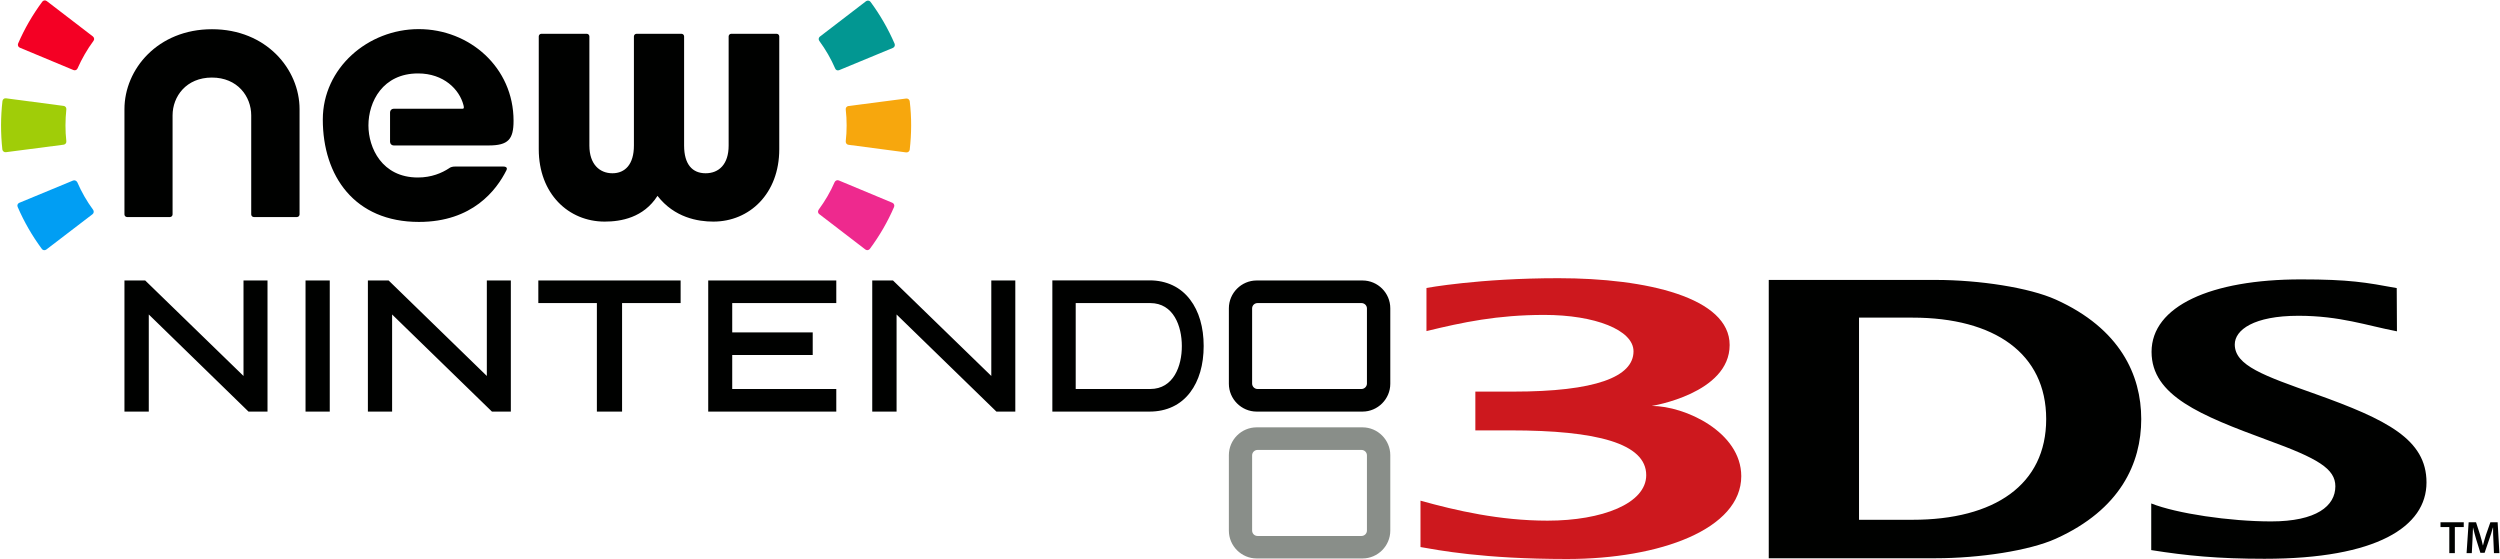
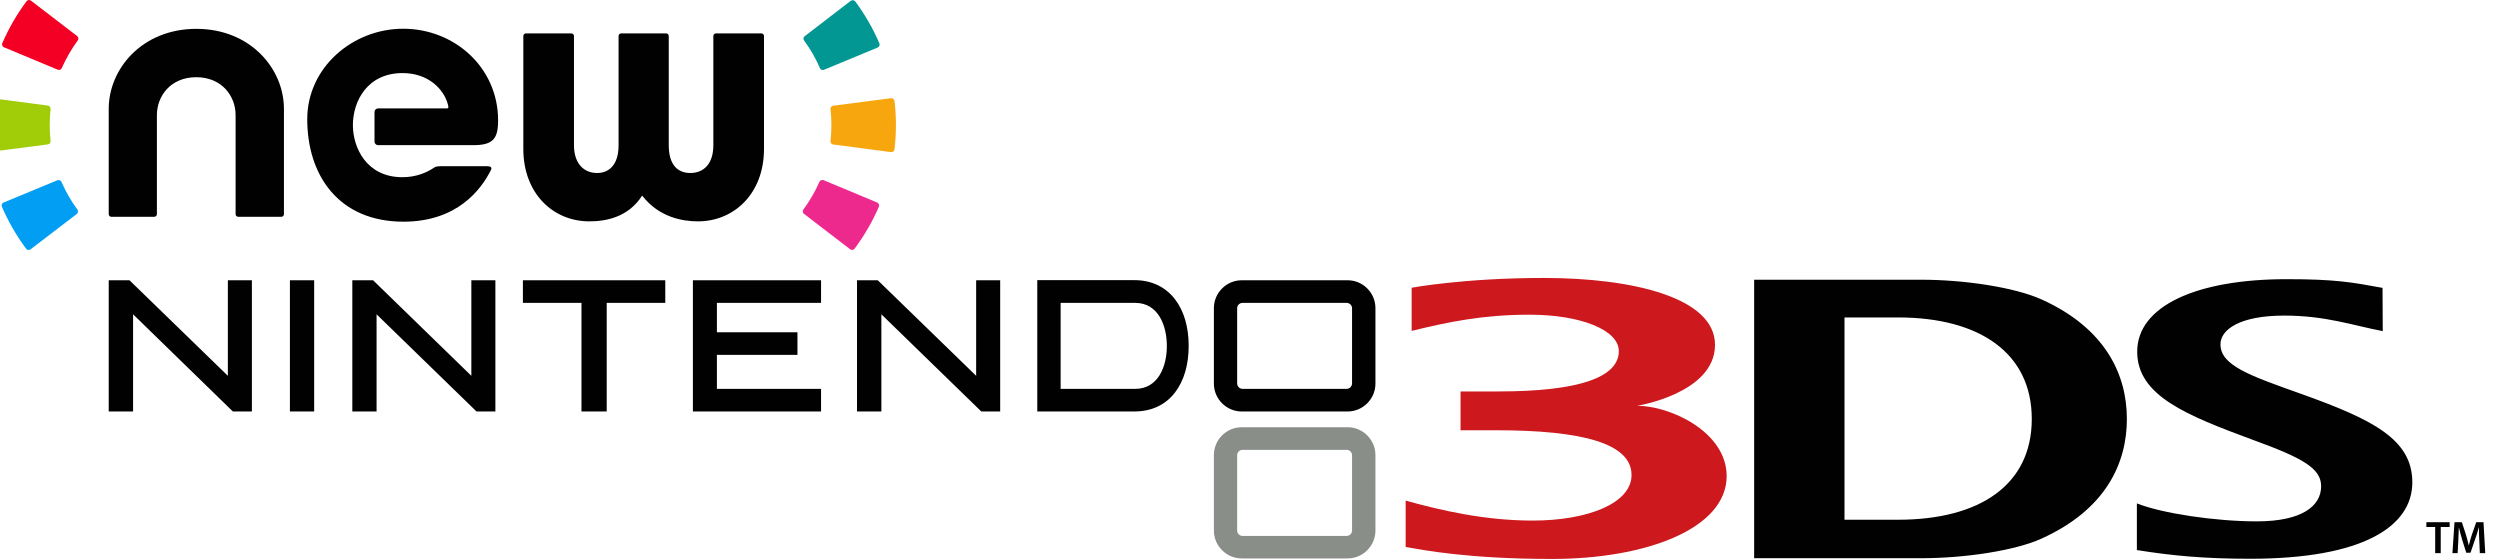
- <svg xmlns="http://www.w3.org/2000/svg" height="559" viewBox="-.4 -.4 2300.3 514.6" width="2500">
-   <path d="m1253.3 393h-97.4c-14.1 0-25.6 11.5-25.6 25.6v69.5c0 14 11.5 25.6 25.6 25.6h97.4c14.1 0 25.6-11.6 25.6-25.6v-69.5c0-14-11.5-25.6-25.6-25.6m4.1 95c0 2.8-2.3 5-5 5h-95.7c-2.8 0-5-2.2-5-5v-69.2c0-2.7 2.2-5 5-5h95.7c2.7 0 5 2.2 5 5z" fill="#898e89" />
-   <path d="m136 289.1v89.4h-22.4v-120.7h19.1l90.5 87.9v-87.9h22.1v120.7h-17.5zm224 0v89.4h-22.3v-120.7h19.1l90.4 87.9v-87.9h22.1v120.7h-17.4zm464.4 0v89.4h-22.4v-120.7h19.1l90.5 87.9v-87.9h22.1v120.7h-17.4zm-525.9-31.3h4.1v120.7h-22.3v-120.7zm323 0h4.1v20.8h-53.9v99.9h-23.2v-99.9h-53.9v-20.8zm143.2 0h4.2v20.8h-95.8v27h74.1v20.8h-74.1v31.3h95.8v20.8h-117.9v-120.7zm329.9 17.6c-8.7-11.5-21.7-17.7-37.3-17.7h-89.5v120.8h89.5c15.6 0 28.6-6.1 37.3-17.6 8.2-10.7 12.5-25.5 12.5-42.8 0-17.2-4.3-32-12.5-42.7m-36.7 82.3h-68.6v-79.1h68.6c21.5 0 29.1 21.3 29.1 39.5.1 18.3-7.6 39.6-29.1 39.6m195.4-99.9h-97.4c-14.1 0-25.6 11.6-25.6 25.6v69.5c0 14 11.5 25.6 25.6 25.6h97.4c14.1 0 25.6-11.6 25.6-25.6v-69.5c0-14.1-11.5-25.6-25.6-25.6m4.1 94.9c0 2.7-2.3 5-5 5h-95.7c-2.8 0-5-2.3-5-5v-69.2c0-2.7 2.2-4.9 5-4.9h95.7c2.7 0 5 2.2 5 4.9zm722.1 110.4c23.2 9.2 72.1 16.5 110.3 16.5 41.8 0 59.1-14.3 59.1-32.3 0-16.2-16.1-25.7-62.3-42.5-61.7-22.8-106.9-40.8-106.9-81.3 0-42 54.5-66.7 137.5-66.7 44.5 0 59.9 2.8 88.2 8l.2 39.8c-27.8-5.3-52.4-14.3-90.7-14.3-41 0-58.6 13-58.6 26.4 0 19.5 27 28.8 74.2 45.6 65.7 23.5 102.3 41.7 102.3 81.4 0 40.8-45.8 70.3-149.1 70.3-42.5 0-71.7-2.8-104.3-8v-42.9zm-87.9 32.4c-24.3 11-70.3 18-110.6 18h-153.7v-256.2h153.7c40.2 0 86.2 7.1 110.6 18.1 59.2 26.7 78.6 69.5 78.6 110 0 40.6-19.2 83.3-78.6 110.1m-132-203.5h-49.2v186.1h49.2c75.5 0 123.1-32.2 123.1-92.7 0-60.4-47.6-93.4-123.1-93.4" fill="#000100" />
-   <path d="m1519.6 373.3s71.7-11.4 71.7-56.1c0-43.7-76.4-61.5-157.6-61.5-73.3 0-121.5 9-121.5 9v39.7c33.3-8.1 65.1-14.9 108.5-14.9 46.6 0 82.1 13.9 82.1 33.5 0 23.6-35.1 37.1-110.8 37.1h-34.8v35.7h32.3c79.6 0 125 12 125 41.2 0 26.1-40.5 41.9-90.9 41.9-44 0-84.3-9.3-116.9-18.4v42.7c15.7 2.7 57.3 11 134.8 11 85.9 0 160.5-27.6 160.5-76.3-.1-40.6-51.8-64.6-82.4-64.6" fill="#cd181e" />
-   <path d="m2253.8 484.8h-8.1v-4.4h21.4v4.4h-8.2v24h-5.1zm40.6 12.4c-.2-3.7-.4-8.1-.3-11.9h-.2c-.9 3.5-2.1 7.3-3.4 10.9l-4.2 12.3h-3.9l-3.8-12.2c-1.1-3.6-2.1-7.5-2.9-11h-.1c-.1 3.7-.3 8.2-.5 12.1l-.6 11.4h-4.8l1.9-28.4h6.8l3.7 11.4c1 3.3 1.9 6.7 2.6 9.9h.1c.8-3.1 1.7-6.6 2.8-9.9l4-11.4h6.7l1.6 28.4h-5z" fill="#000100" />
-   <path d="m57.7 97.1-53.1-7c-1.6-.3-3.1.9-3.3 2.5-1.7 14.8-1.7 29.8-.1 44.6.2 1.6 1.7 2.7 3.3 2.5l53.1-6.9c1.6-.2 2.7-1.6 2.5-3.2-1.1-9.7-1-19.5 0-29.3.2-1.6-.9-3-2.4-3.2" fill="#a0cd08" />
-   <path d="m84.6 33.2-42.5-32.6c-1.3-1-3.1-.8-4.1.5-8.9 12-16.4 24.9-22.3 38.6-.6 1.5.1 3.2 1.6 3.8l49.4 20.6c1.5.6 3.1-.1 3.7-1.5 4-9 8.9-17.5 14.7-25.4 1-1.2.7-3-.5-4" fill="#f40024" />
-   <path d="m66.3 165.8-49.5 20.5c-1.5.6-2.2 2.3-1.5 3.8 5.9 13.7 13.4 26.7 22.3 38.7.9 1.3 2.8 1.5 4.1.5l42.5-32.5c1.2-.9 1.5-2.7.6-4-5.8-7.9-10.7-16.4-14.6-25.4-.8-1.5-2.5-2.2-3.9-1.6" fill="#019ef3" />
-   <path d="m462.2 152.9h-43.9c-2.7 0-4.3.6-5.1 1.1-.2.1-.4.3-.6.4-6.8 4.5-16.4 8.6-28.9 8.6-33.1 0-45.5-27.4-45.5-47.9 0-21.9 13.2-47.9 45.7-47.9 23.6 0 38.1 14.7 41.8 29.2.4 1.7.8 3.3-.9 3.3h-63.4c-1.8 0-3.3 1.5-3.3 3.3v27.2c0 1.8 1.5 3.3 3.3 3.3h87.5c18.1 0 22.9-5.7 22.9-22.7 0-49.2-40.6-84.4-87.3-84.4s-88.3 35.8-88.3 83.2c0 52 29.2 94.3 88.5 94.3 49.4 0 71.4-29.4 80.5-47.5.5-.9 1.4-3.5-3-3.5m-346.2 46.5c-1.3 0-2.4-1.1-2.4-2.4v-96.9c0-36.8 30.7-73.6 80.6-73.6s80.6 36.8 80.6 73.6v96.9c0 1.3-1.1 2.4-2.4 2.4h-39.7c-1.3 0-2.4-1.1-2.4-2.4v-91.2c0-17.4-12.6-34.8-36.2-34.8s-36.2 17.4-36.2 34.8v91.2c0 1.3-1.1 2.4-2.4 2.4zm510.4-168.7c1.3 0 2.4 1.1 2.4 2.4v100.5c0 17.3 7.6 25.5 19.8 25.5s21.2-8.2 21.2-25.5v-100.5c0-1.3 1.1-2.4 2.4-2.4h41.8c1.3 0 2.4 1.1 2.4 2.4v103.9c0 40.9-27.4 66.6-60.7 66.6-14.1 0-35.8-3.6-51.4-23.7-12.8 20.1-33.6 23.7-48.6 23.7-33.3 0-60.7-25.6-60.7-66.6v-103.9c0-1.3 1.1-2.4 2.4-2.4h41.8c1.3 0 2.4 1.1 2.4 2.4v100.5c0 17.3 9.5 25.5 21.2 25.5s19.8-8.2 19.8-25.5v-100.5c0-1.3 1.1-2.4 2.4-2.4z" fill="#000100" />
-   <path d="m780.1 132.9 53.1 7c1.6.2 3.1-.9 3.3-2.5 1.7-14.8 1.8-29.8 0-44.6-.2-1.6-1.7-2.7-3.3-2.5l-53.1 6.9c-1.6.2-2.7 1.6-2.5 3.2 1.1 9.7 1.1 19.6 0 29.3-.1 1.6.9 3 2.5 3.2" fill="#f7a70d" />
-   <path d="m753.2 196.7 42.5 32.6c1.3 1 3.1.7 4.1-.6 8.9-12 16.4-24.9 22.3-38.6.6-1.5-.1-3.2-1.5-3.8l-49.4-20.6c-1.5-.6-3.1.1-3.8 1.5-3.9 9-8.9 17.5-14.7 25.4-1 1.4-.8 3.2.5 4.1" fill="#ee298e" />
-   <path d="m771.5 64.2 49.5-20.5c1.5-.6 2.2-2.3 1.6-3.8-5.9-13.7-13.4-26.7-22.2-38.6-1-1.3-2.8-1.5-4.1-.6l-42.5 32.6c-1.2.9-1.5 2.7-.5 4 5.8 7.9 10.7 16.4 14.6 25.4.5 1.4 2.2 2.1 3.6 1.5" fill="#029792" />
+ <svg xmlns="http://www.w3.org/2000/svg" height="22.359" viewBox="-0.4 -0.4 92.012 20.583" width="100" version="1.1" id="svg11">
+   <defs id="defs11" />
+   <path d="m 49.2,15.332 h -3.899 c -0.564,0 -1.025,0.46 -1.025,1.025 V 19.138 c 0,0.56 0.46,1.025 1.025,1.025 h 3.899 c 0.564,0 1.025,-0.464 1.025,-1.025 v -2.782 c 0,-0.56 -0.46,-1.025 -1.025,-1.025 m 0.164,3.803 c 0,0.112 -0.092,0.2 -0.2,0.2 h -3.831 c -0.112,0 -0.2,-0.088 -0.2,-0.2 V 16.365 c 0,-0.108 0.088,-0.2 0.2,-0.2 h 3.831 c 0.108,0 0.2,0.088 0.2,0.2 z" fill="#898e89" id="path1" style="stroke-width:0.04" />
+   <path d="m 4.478,11.173 v 3.578 H 3.581 v -4.831 h 0.765 l 3.622,3.518 V 9.92 h 0.885 v 4.831 H 8.152 Z m 8.966,0 v 3.578 h -0.893 v -4.831 h 0.765 l 3.618,3.518 V 9.92 h 0.885 v 4.831 h -0.696 z m 18.588,0 v 3.578 h -0.897 v -4.831 h 0.765 l 3.622,3.518 V 9.92 h 0.885 v 4.831 H 35.711 Z M 10.982,9.92 h 0.164 v 4.831 h -0.893 v -4.831 z m 12.929,0 h 0.164 v 0.833 h -2.157 v 3.999 H 20.989 V 10.753 H 18.832 V 9.92 Z m 5.732,0 h 0.168 v 0.833 h -3.835 v 1.081 h 2.966 v 0.833 H 25.976 V 13.919 h 3.835 v 0.833 H 25.092 V 9.92 Z M 42.848,10.625 C 42.499,10.164 41.979,9.916 41.355,9.916 h -3.582 v 4.835 h 3.582 c 0.624,0 1.145,-0.244 1.493,-0.704 0.328,-0.428 0.5,-1.021 0.5,-1.713 0,-0.688 -0.172,-1.281 -0.5,-1.709 m -1.469,3.294 h -2.746 v -3.166 h 2.746 c 0.861,0 1.165,0.853 1.165,1.581 0.004,0.732 -0.304,1.585 -1.165,1.585 M 49.2,9.92 h -3.899 c -0.564,0 -1.025,0.464 -1.025,1.025 v 2.782 c 0,0.56 0.46,1.025 1.025,1.025 h 3.899 c 0.564,0 1.025,-0.464 1.025,-1.025 v -2.782 c 0,-0.564 -0.46,-1.025 -1.025,-1.025 m 0.164,3.799 c 0,0.108 -0.092,0.2 -0.2,0.2 h -3.831 c -0.112,0 -0.2,-0.092 -0.2,-0.2 v -2.77 c 0,-0.108 0.088,-0.196 0.2,-0.196 h 3.831 c 0.108,0 0.2,0.088 0.2,0.196 z m 28.903,4.419 c 0.929,0.368 2.886,0.66 4.415,0.66 1.673,0 2.366,-0.572 2.366,-1.293 0,-0.648 -0.644,-1.029 -2.494,-1.701 -2.47,-0.913 -4.279,-1.633 -4.279,-3.254 0,-1.681 2.181,-2.67 5.504,-2.67 1.781,0 2.398,0.112 3.53,0.32 l 0.008,1.593 C 86.205,11.581 85.22,11.221 83.687,11.221 c -1.641,0 -2.346,0.52 -2.346,1.057 0,0.781 1.081,1.153 2.97,1.825 2.63,0.941 4.095,1.669 4.095,3.258 0,1.633 -1.833,2.814 -5.968,2.814 -1.701,0 -2.87,-0.112 -4.175,-0.32 v -1.717 z m -3.518,1.297 c -0.973,0.44 -2.814,0.72 -4.427,0.72 H 64.17 V 9.9 h 6.152 c 1.609,0 3.45,0.284 4.427,0.724 2.37,1.069 3.146,2.782 3.146,4.403 0,1.625 -0.769,3.334 -3.146,4.407 M 69.466,11.289 h -1.969 v 7.449 h 1.969 c 3.022,0 4.927,-1.289 4.927,-3.71 0,-2.418 -1.905,-3.739 -4.927,-3.739" fill="#000100" id="path2" style="stroke-width:0.04" />
+   <path d="m 59.859,14.543 c 0,0 2.87,-0.456 2.87,-2.246 0,-1.749 -3.058,-2.462 -6.308,-2.462 -2.934,0 -4.863,0.36 -4.863,0.36 v 1.589 c 1.333,-0.324 2.606,-0.596 4.343,-0.596 1.865,0 3.286,0.556 3.286,1.341 0,0.945 -1.405,1.485 -4.435,1.485 h -1.393 v 1.429 h 1.293 c 3.186,0 5.003,0.48 5.003,1.649 0,1.045 -1.621,1.677 -3.638,1.677 -1.761,0 -3.374,-0.372 -4.679,-0.736 v 1.709 c 0.628,0.108 2.294,0.44 5.396,0.44 3.438,0 6.424,-1.105 6.424,-3.054 -0.004,-1.625 -2.073,-2.586 -3.298,-2.586" fill="#cd181e" id="path3" style="stroke-width:0.04" />
+   <path d="m 89.247,19.006 h -0.324 v -0.176 h 0.857 v 0.176 h -0.328 v 0.961 h -0.204 z m 1.625,0.496 c -0.008,-0.148 -0.016,-0.324 -0.012,-0.476 h -0.008 c -0.036,0.14 -0.084,0.292 -0.136,0.436 l -0.168,0.492 H 90.392 L 90.239,19.467 c -0.044,-0.144 -0.084,-0.3 -0.116,-0.44 h -0.004 c -0.004,0.148 -0.012,0.328 -0.02,0.484 l -0.024,0.456 h -0.192 l 0.076,-1.137 h 0.272 l 0.148,0.456 c 0.04,0.132 0.076,0.268 0.104,0.396 h 0.004 c 0.032,-0.124 0.068,-0.264 0.112,-0.396 l 0.16,-0.456 h 0.268 l 0.064,1.137 h -0.2 z" fill="#000100" id="path4" style="stroke-width:0.04" />
+   <path d="M 1.344,3.488 -0.782,3.208 c -0.064,-0.012 -0.124,0.036 -0.132,0.1 -0.068,0.592 -0.068,1.193 -0.004,1.785 0.008,0.064 0.068,0.108 0.132,0.1 L 1.34,4.917 c 0.064,-0.008 0.108,-0.064 0.1,-0.128 -0.044,-0.388 -0.04,-0.781 0,-1.173 0.008,-0.064 -0.036,-0.12 -0.096,-0.128" fill="#a0cd08" id="path5" style="stroke-width:0.04" />
+   <path d="M 2.421,0.93 0.719,-0.375 c -0.052,-0.04 -0.124,-0.032 -0.164,0.02 -0.356,0.48 -0.656,0.997 -0.893,1.545 -0.024,0.06 0.004,0.128 0.064,0.152 L 1.704,2.167 c 0.06,0.024 0.124,-0.004 0.148,-0.06 0.16,-0.36 0.356,-0.7 0.588,-1.017 0.04,-0.048 0.028,-0.12 -0.02,-0.16" fill="#f40024" id="path6" style="stroke-width:0.04" />
+   <path d="m 1.688,6.238 -1.981,0.821 c -0.06,0.024 -0.088,0.092 -0.06,0.152 0.236,0.548 0.536,1.069 0.893,1.549 0.036,0.052 0.112,0.06 0.164,0.02 L 2.405,7.479 C 2.453,7.443 2.465,7.371 2.429,7.318 2.196,7.002 2,6.662 1.844,6.302 1.812,6.242 1.744,6.214 1.688,6.238" fill="#019ef3" id="path7" style="stroke-width:0.04" />
+   <path d="m 17.535,5.721 h -1.757 c -0.108,0 -0.172,0.024 -0.204,0.044 -0.008,0.004 -0.016,0.012 -0.024,0.016 -0.272,0.18 -0.656,0.344 -1.157,0.344 -1.325,0 -1.821,-1.097 -1.821,-1.917 0,-0.877 0.528,-1.917 1.829,-1.917 0.945,0 1.525,0.588 1.673,1.169 0.016,0.068 0.032,0.132 -0.036,0.132 H 13.5 c -0.072,0 -0.132,0.06 -0.132,0.132 v 1.089 c 0,0.072 0.06,0.132 0.132,0.132 h 3.502 c 0.724,0 0.917,-0.228 0.917,-0.909 0,-1.969 -1.625,-3.378 -3.494,-3.378 -1.869,0 -3.534,1.433 -3.534,3.33 0,2.081 1.169,3.775 3.542,3.775 1.977,0 2.858,-1.177 3.222,-1.901 0.02,-0.036 0.056,-0.14 -0.12,-0.14 M 3.677,7.583 c -0.052,0 -0.096,-0.044 -0.096,-0.096 V 3.608 c 0,-1.473 1.229,-2.946 3.226,-2.946 1.997,0 3.226,1.473 3.226,2.946 V 7.487 c 0,0.052 -0.044,0.096 -0.096,0.096 H 8.349 c -0.052,0 -0.096,-0.044 -0.096,-0.096 V 3.836 c 0,-0.696 -0.504,-1.393 -1.449,-1.393 -0.945,0 -1.449,0.696 -1.449,1.393 v 3.65 c 0,0.052 -0.044,0.096 -0.096,0.096 z M 24.107,0.83 c 0.052,0 0.096,0.044 0.096,0.096 V 4.949 c 0,0.692 0.304,1.021 0.793,1.021 0.488,0 0.849,-0.328 0.849,-1.021 V 0.926 c 0,-0.052 0.044,-0.096 0.096,-0.096 h 1.673 c 0.052,0 0.096,0.044 0.096,0.096 v 4.159 c 0,1.637 -1.097,2.666 -2.43,2.666 -0.564,0 -1.433,-0.144 -2.057,-0.949 -0.512,0.805 -1.345,0.949 -1.945,0.949 -1.333,0 -2.43,-1.025 -2.43,-2.666 V 0.926 c 0,-0.052 0.044,-0.096 0.096,-0.096 h 1.673 c 0.052,0 0.096,0.044 0.096,0.096 v 4.023 c 0,0.692 0.38,1.021 0.849,1.021 0.468,0 0.793,-0.328 0.793,-1.021 V 0.926 c 0,-0.052 0.044,-0.096 0.096,-0.096 z" fill="#000100" id="path8" style="stroke-width:0.04" />
+   <path d="m 30.259,4.921 2.125,0.28 c 0.064,0.008 0.124,-0.036 0.132,-0.1 0.068,-0.592 0.072,-1.193 0,-1.785 -0.008,-0.064 -0.068,-0.108 -0.132,-0.1 l -2.125,0.276 c -0.064,0.008 -0.108,0.064 -0.1,0.128 0.044,0.388 0.044,0.785 0,1.173 -0.004,0.064 0.036,0.12 0.1,0.128" fill="#f7a70d" id="path9" style="stroke-width:0.04" />
+   <path d="m 29.183,7.475 1.701,1.305 c 0.052,0.04 0.124,0.028 0.164,-0.024 0.356,-0.48 0.656,-0.997 0.893,-1.545 0.024,-0.06 -0.004,-0.128 -0.06,-0.152 L 29.903,6.234 c -0.06,-0.024 -0.124,0.004 -0.152,0.06 -0.156,0.36 -0.356,0.7 -0.588,1.017 -0.04,0.056 -0.032,0.128 0.02,0.164" fill="#ee298e" id="path10" style="stroke-width:0.04" />
+   <path d="M 29.915,2.171 31.896,1.35 c 0.06,-0.024 0.088,-0.092 0.064,-0.152 -0.236,-0.548 -0.536,-1.069 -0.889,-1.545 -0.04,-0.052 -0.112,-0.06 -0.164,-0.024 L 29.207,0.934 c -0.048,0.036 -0.06,0.108 -0.02,0.16 0.232,0.316 0.428,0.656 0.584,1.017 0.02,0.056 0.088,0.084 0.144,0.06" fill="#029792" id="path11" style="stroke-width:0.04" />
</svg>
